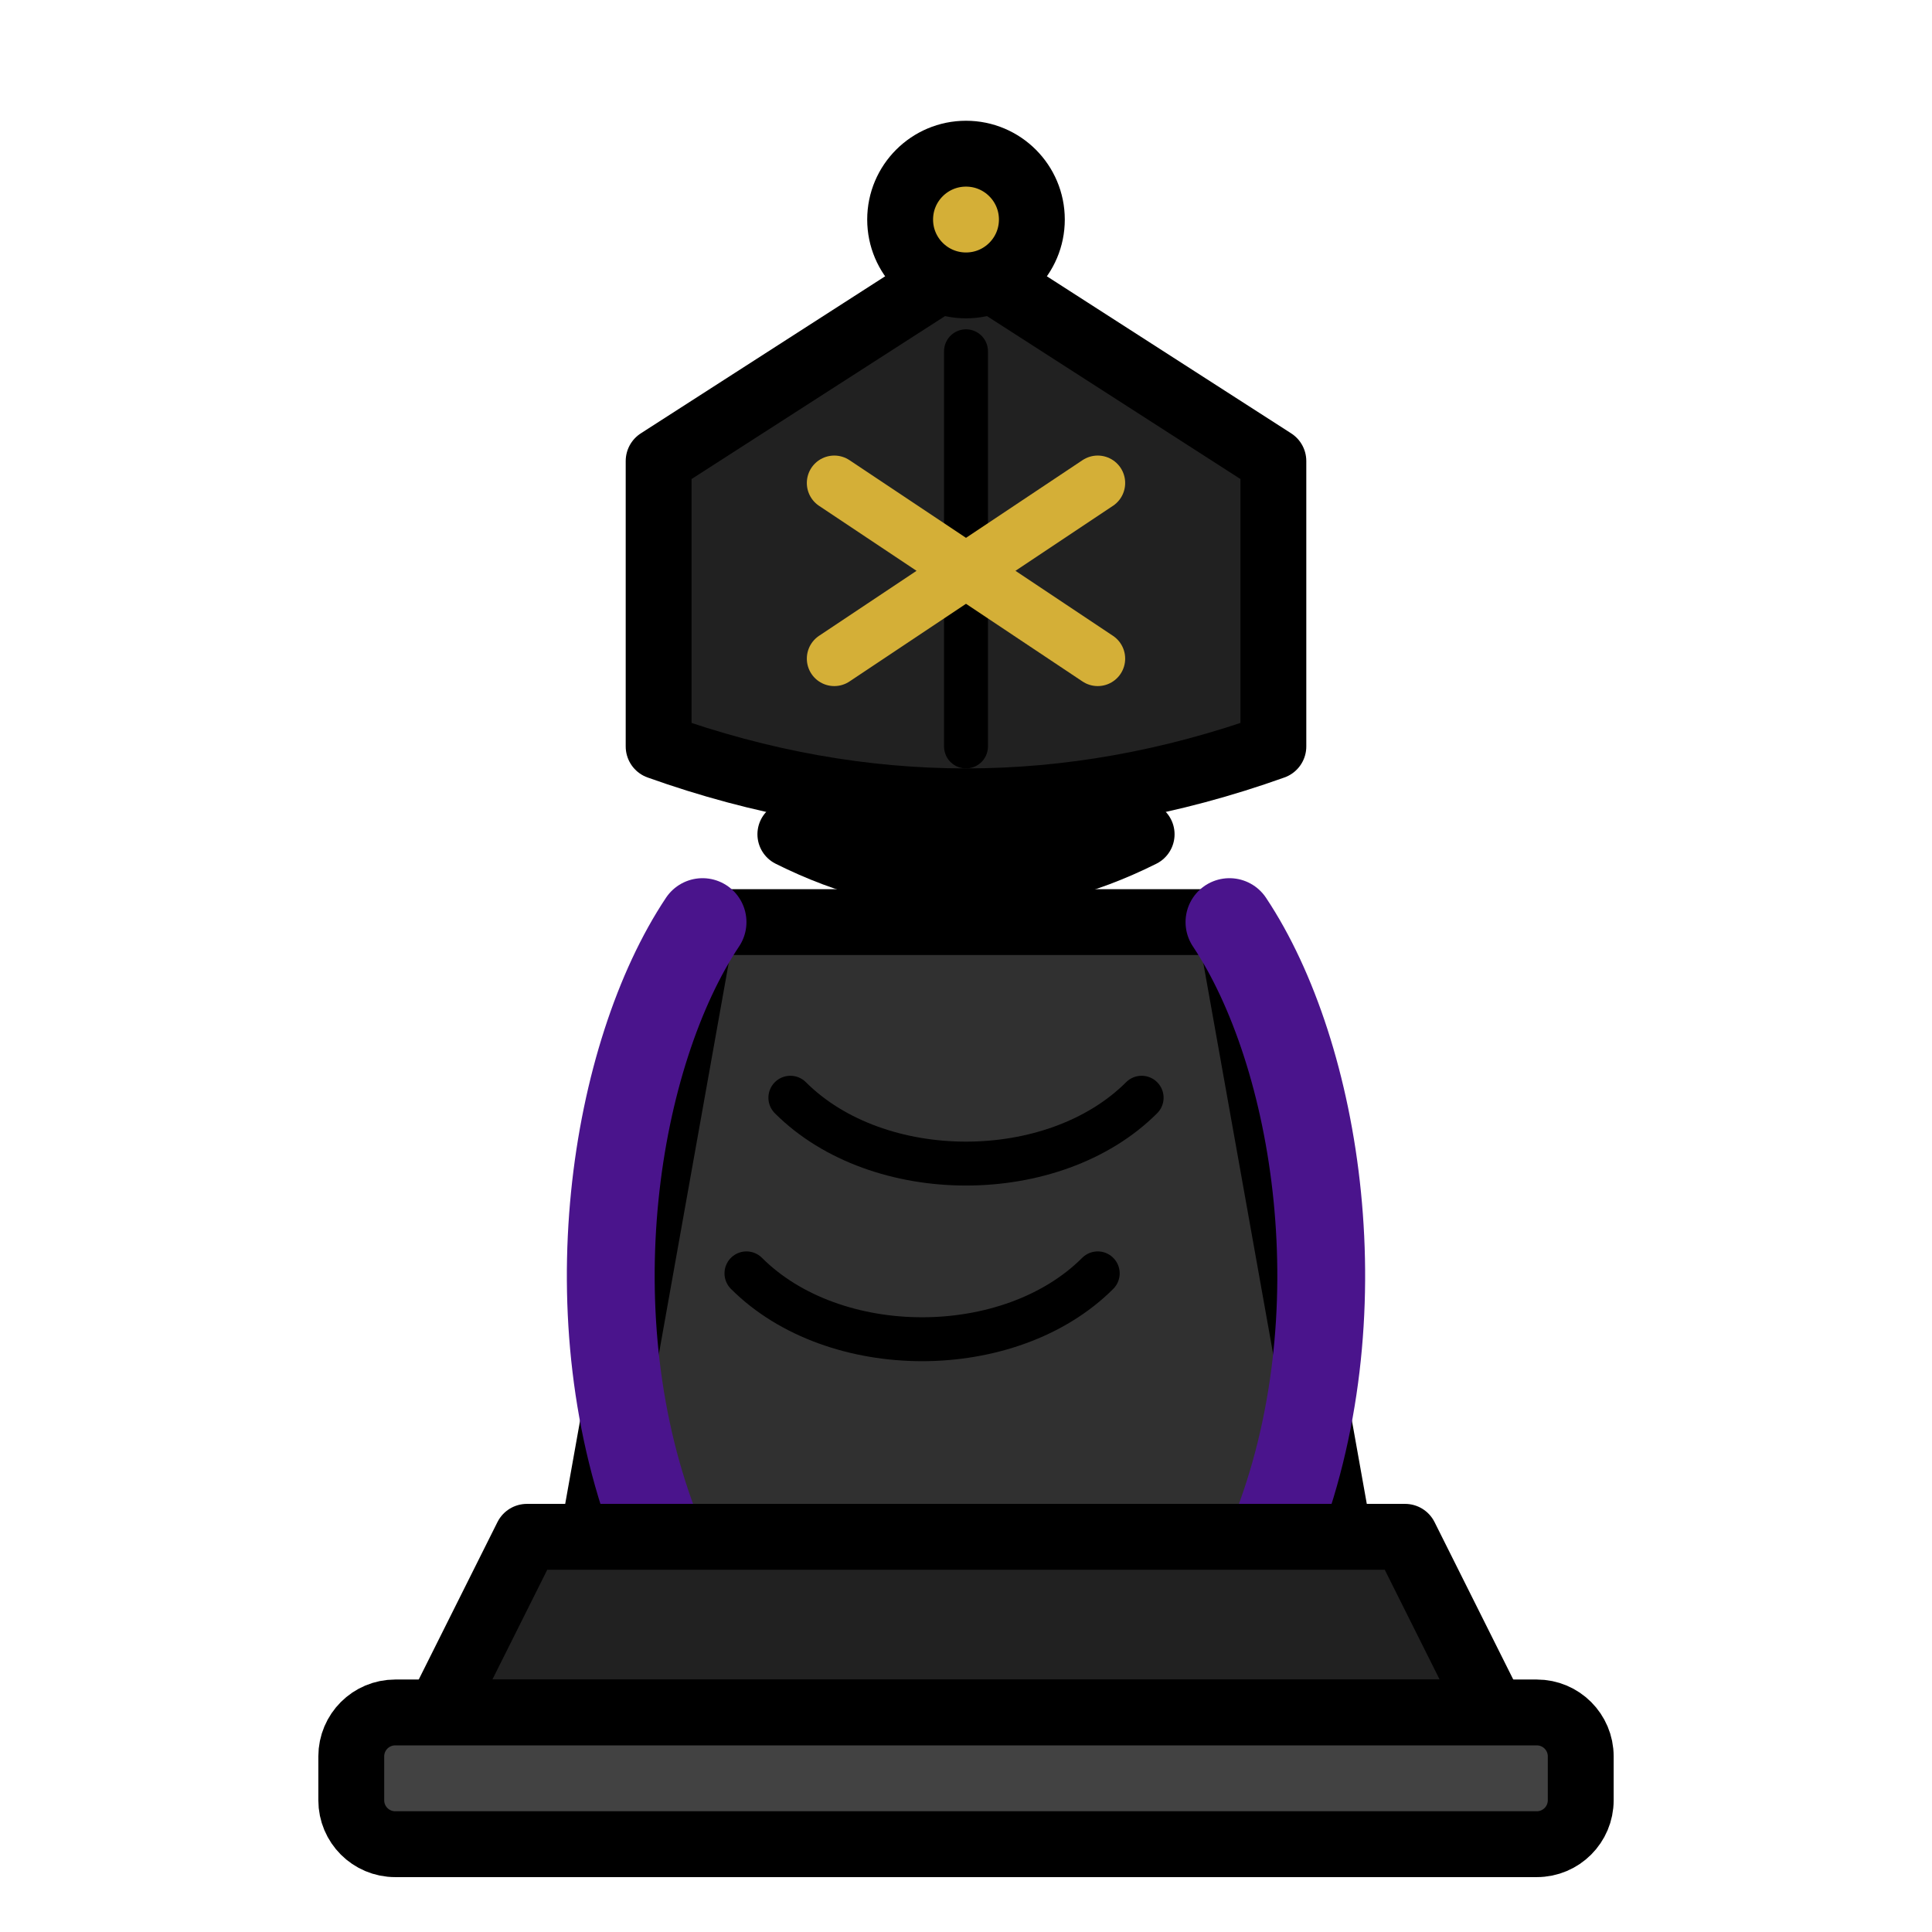
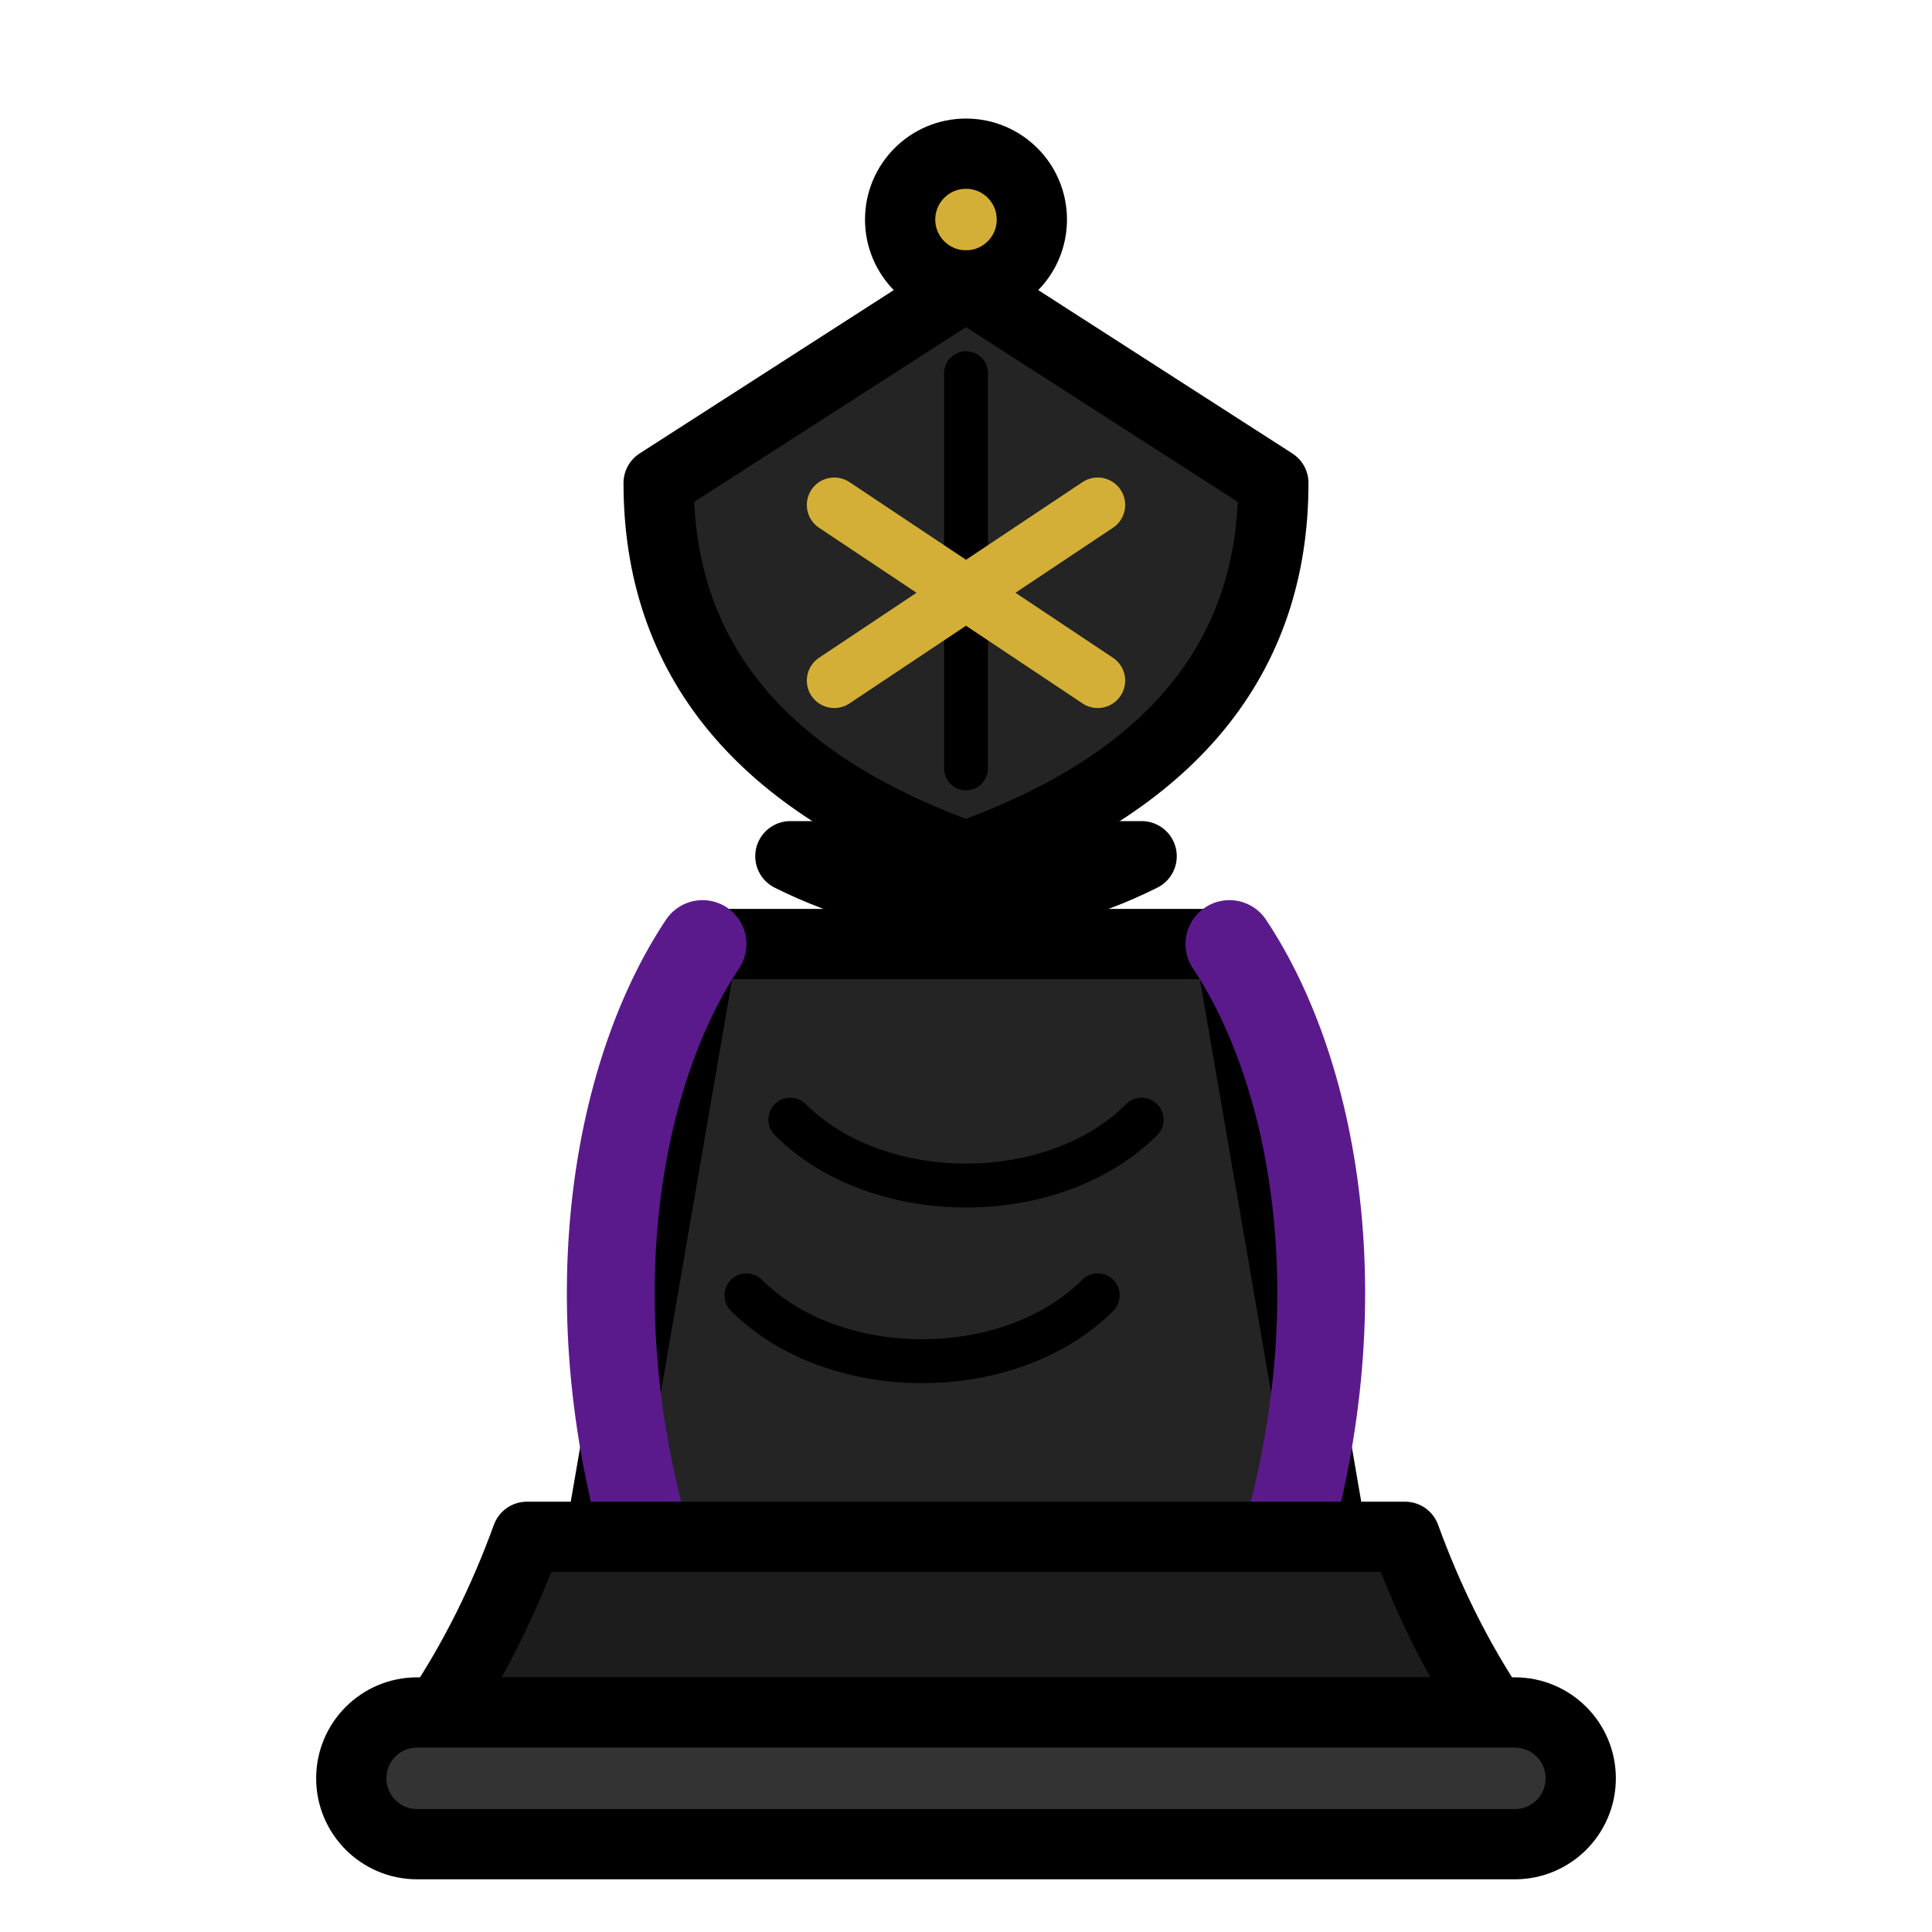
<svg xmlns="http://www.w3.org/2000/svg" viewBox="0 0 44 44" width="100%" height="100%">
-   <g fill="none" stroke="#000000" stroke-width="1.5" stroke-linecap="round" stroke-linejoin="round">
-     <path d="M 22 6 L 15 10.5 L 15 17 Q 22 19.5 29 17 L 29 10.5 L 22 6 Z" fill="#212121" />
-     <path d="M 22 8 L 22 17" stroke="#000000" stroke-width="1" />
-     <path d="M 19 11 L 25 15 M 25 11 L 19 15" stroke="#D4AF37" stroke-width="1.25" />
+   <g fill="none" stroke="#000000" stroke-width="1.6" stroke-linecap="round" stroke-linejoin="round">
    <circle cx="22" cy="5" r="1.5" fill="#D4AF37" />
-     <path d="M 18 19 L 26 19 Q 22 21 18 19 Z" fill="#424242" />
-     <path d="M 16 21 L 13.5 35 L 30.5 35 L 28 21 Z" fill="#303030" />
-     <path d="M 18 25 C 20 27, 24 27, 26 25" stroke="#000000" stroke-width="1" />
-     <path d="M 17 29 C 19 31, 23 31, 25 29" stroke="#000000" stroke-width="1" />
-     <path d="M 16 21 C 14 24, 13 30, 15 35" stroke="#4A148C" stroke-width="2" />
-     <path d="M 28 21 C 30 24, 31 30, 29 35" stroke="#4A148C" stroke-width="2" />
-     <path d="M 12 35 L 32 35 L 34 39 L 10 39 Z" fill="#212121" />
-     <rect x="8" y="39" width="28" height="3" rx="1" fill="#424242" />
+     <path d="M 22 6.5 L 15 11 Q 15 17 22 19.5 Q 29 17 29 11 Z" fill="#242424" />
+     <path d="M 22 8.5 L 22 17.5" stroke="#000000" stroke-width="1" />
+     <path d="M 19 11.5 L 25 15.5 M 25 11.5 L 19 15.5" stroke="#D4AF37" stroke-width="1.25" />
+     <path d="M 18 19.5 L 26 19.5 Q 22 21.5 18 19.5 Z" fill="#1C1C1C" />
+     <path d="M 16 21.5 L 13.5 36 L 30.5 36 L 28 21.5 Z" fill="#242424" />
+     <path d="M 18 25.5 C 20 27.5, 24 27.5, 26 25.5" stroke="#000000" stroke-width="1" />
+     <path d="M 17 29.5 C 19 31.5, 23 31.5, 25 29.5" stroke="#000000" stroke-width="1" />
+     <path d="M 16 21.5 C 14 24.5, 13 30, 15 36" stroke="#5B1A8C" stroke-width="2" />
+     <path d="M 28 21.5 C 30 24.5, 31 30, 29 36" stroke="#5B1A8C" stroke-width="2" />
+     <path d="M 12 35 Q 11.2 37.2 10 39 L 34 39 Q 32.8 37.2 32 35 Z" fill="#1C1C1C" />
+     <rect x="8" y="39" width="28" height="3" rx="1.5" fill="#333333" />
  </g>
</svg>
